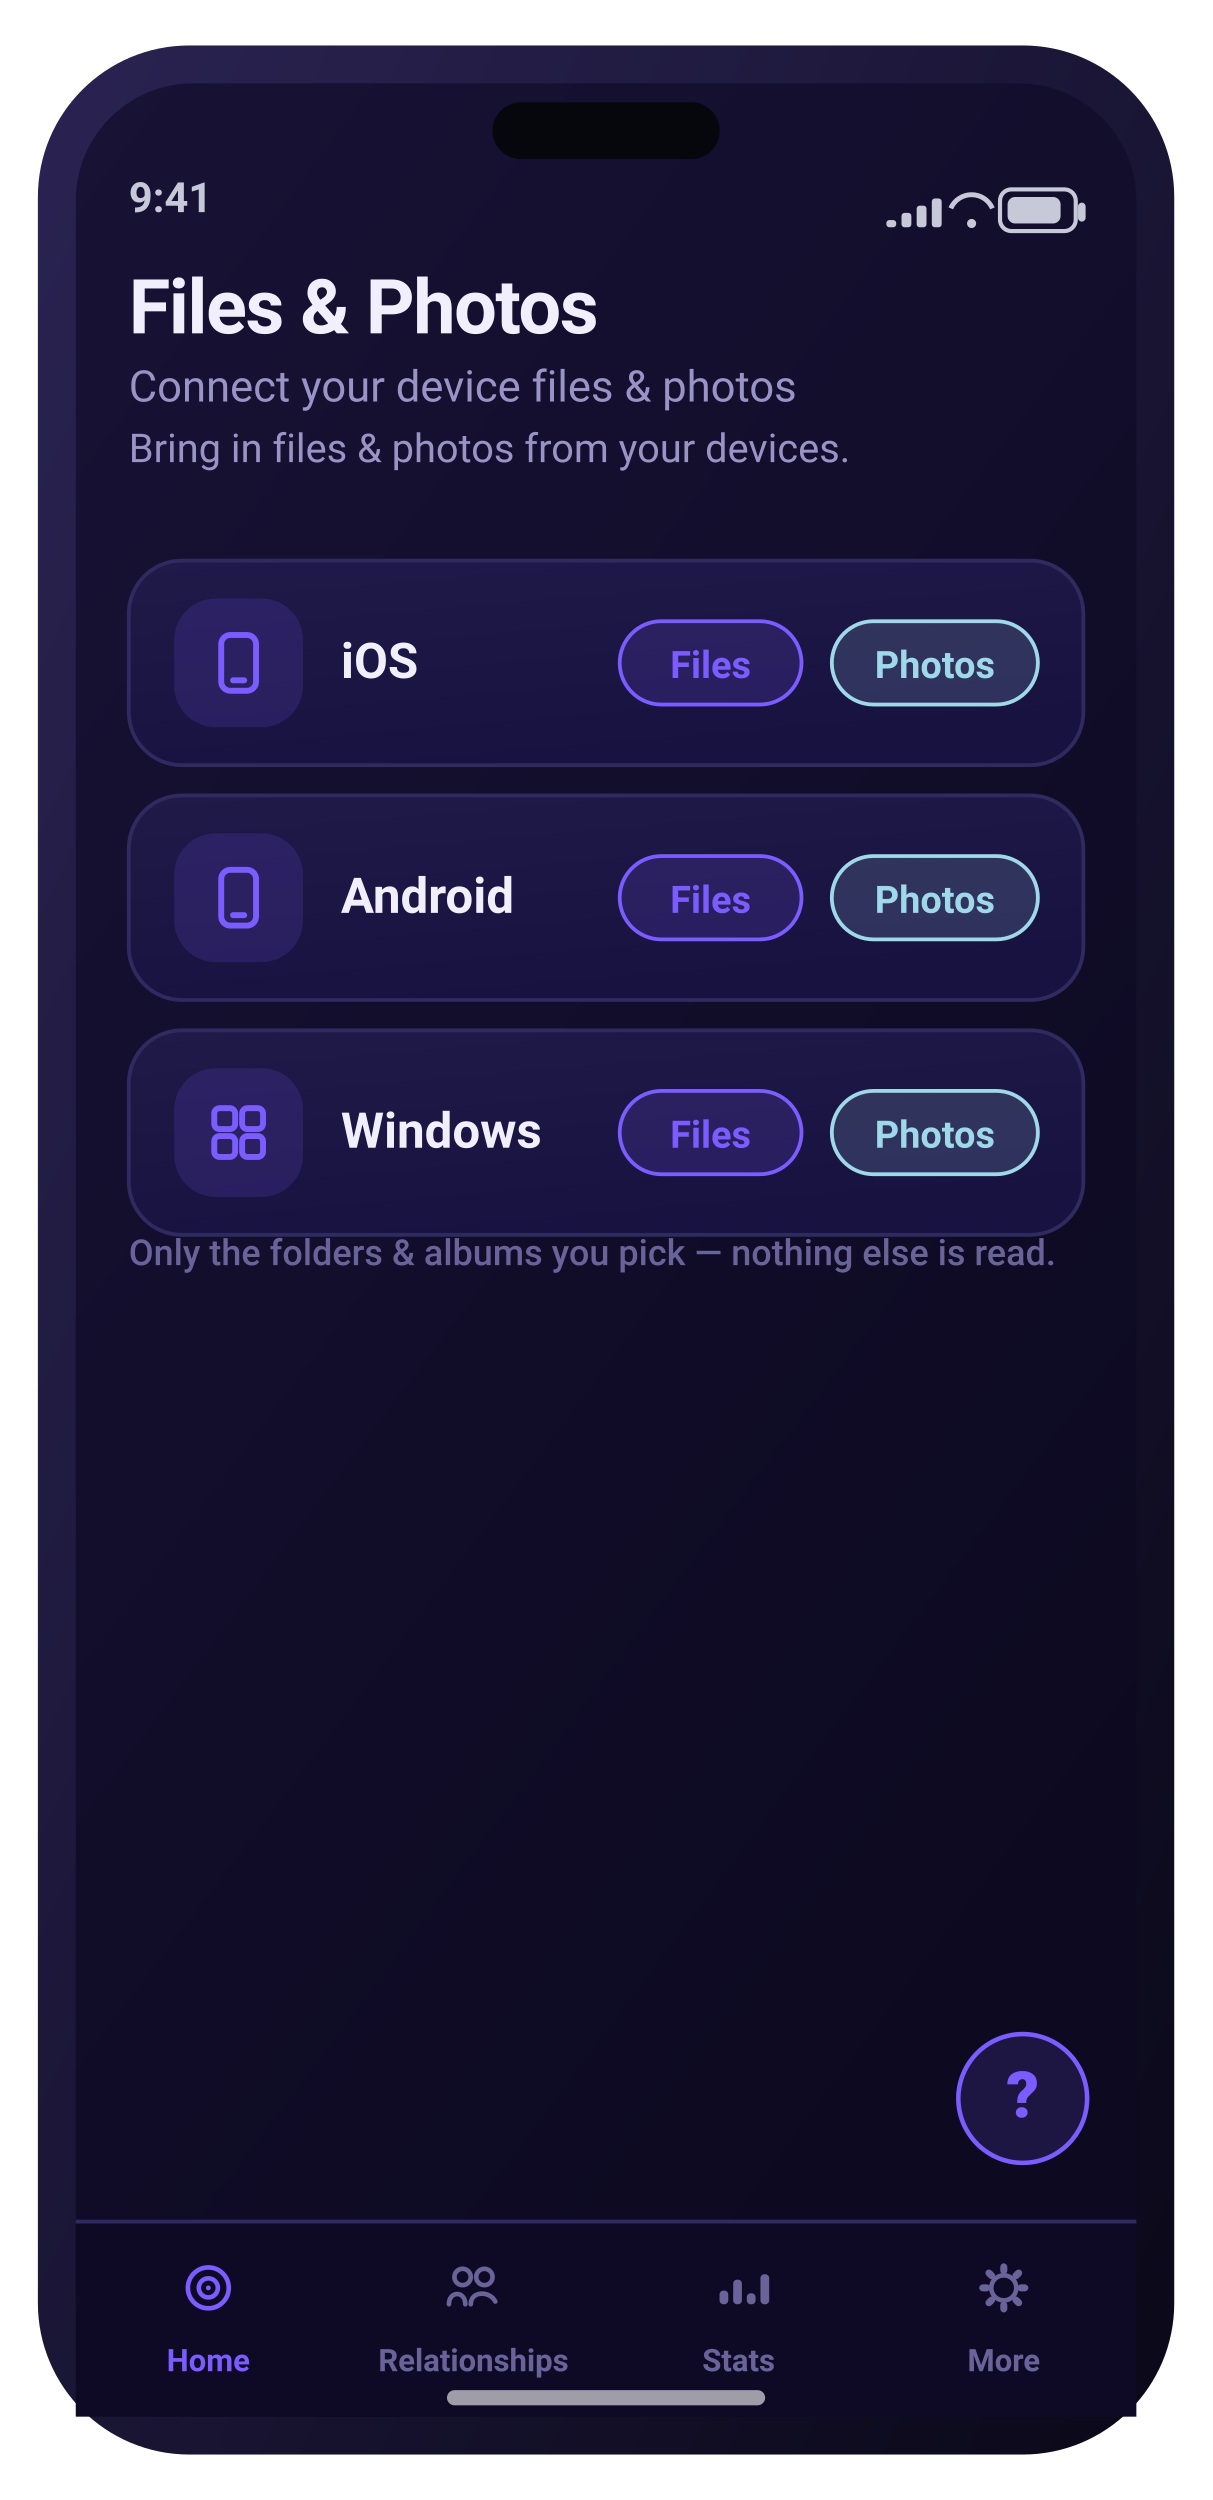
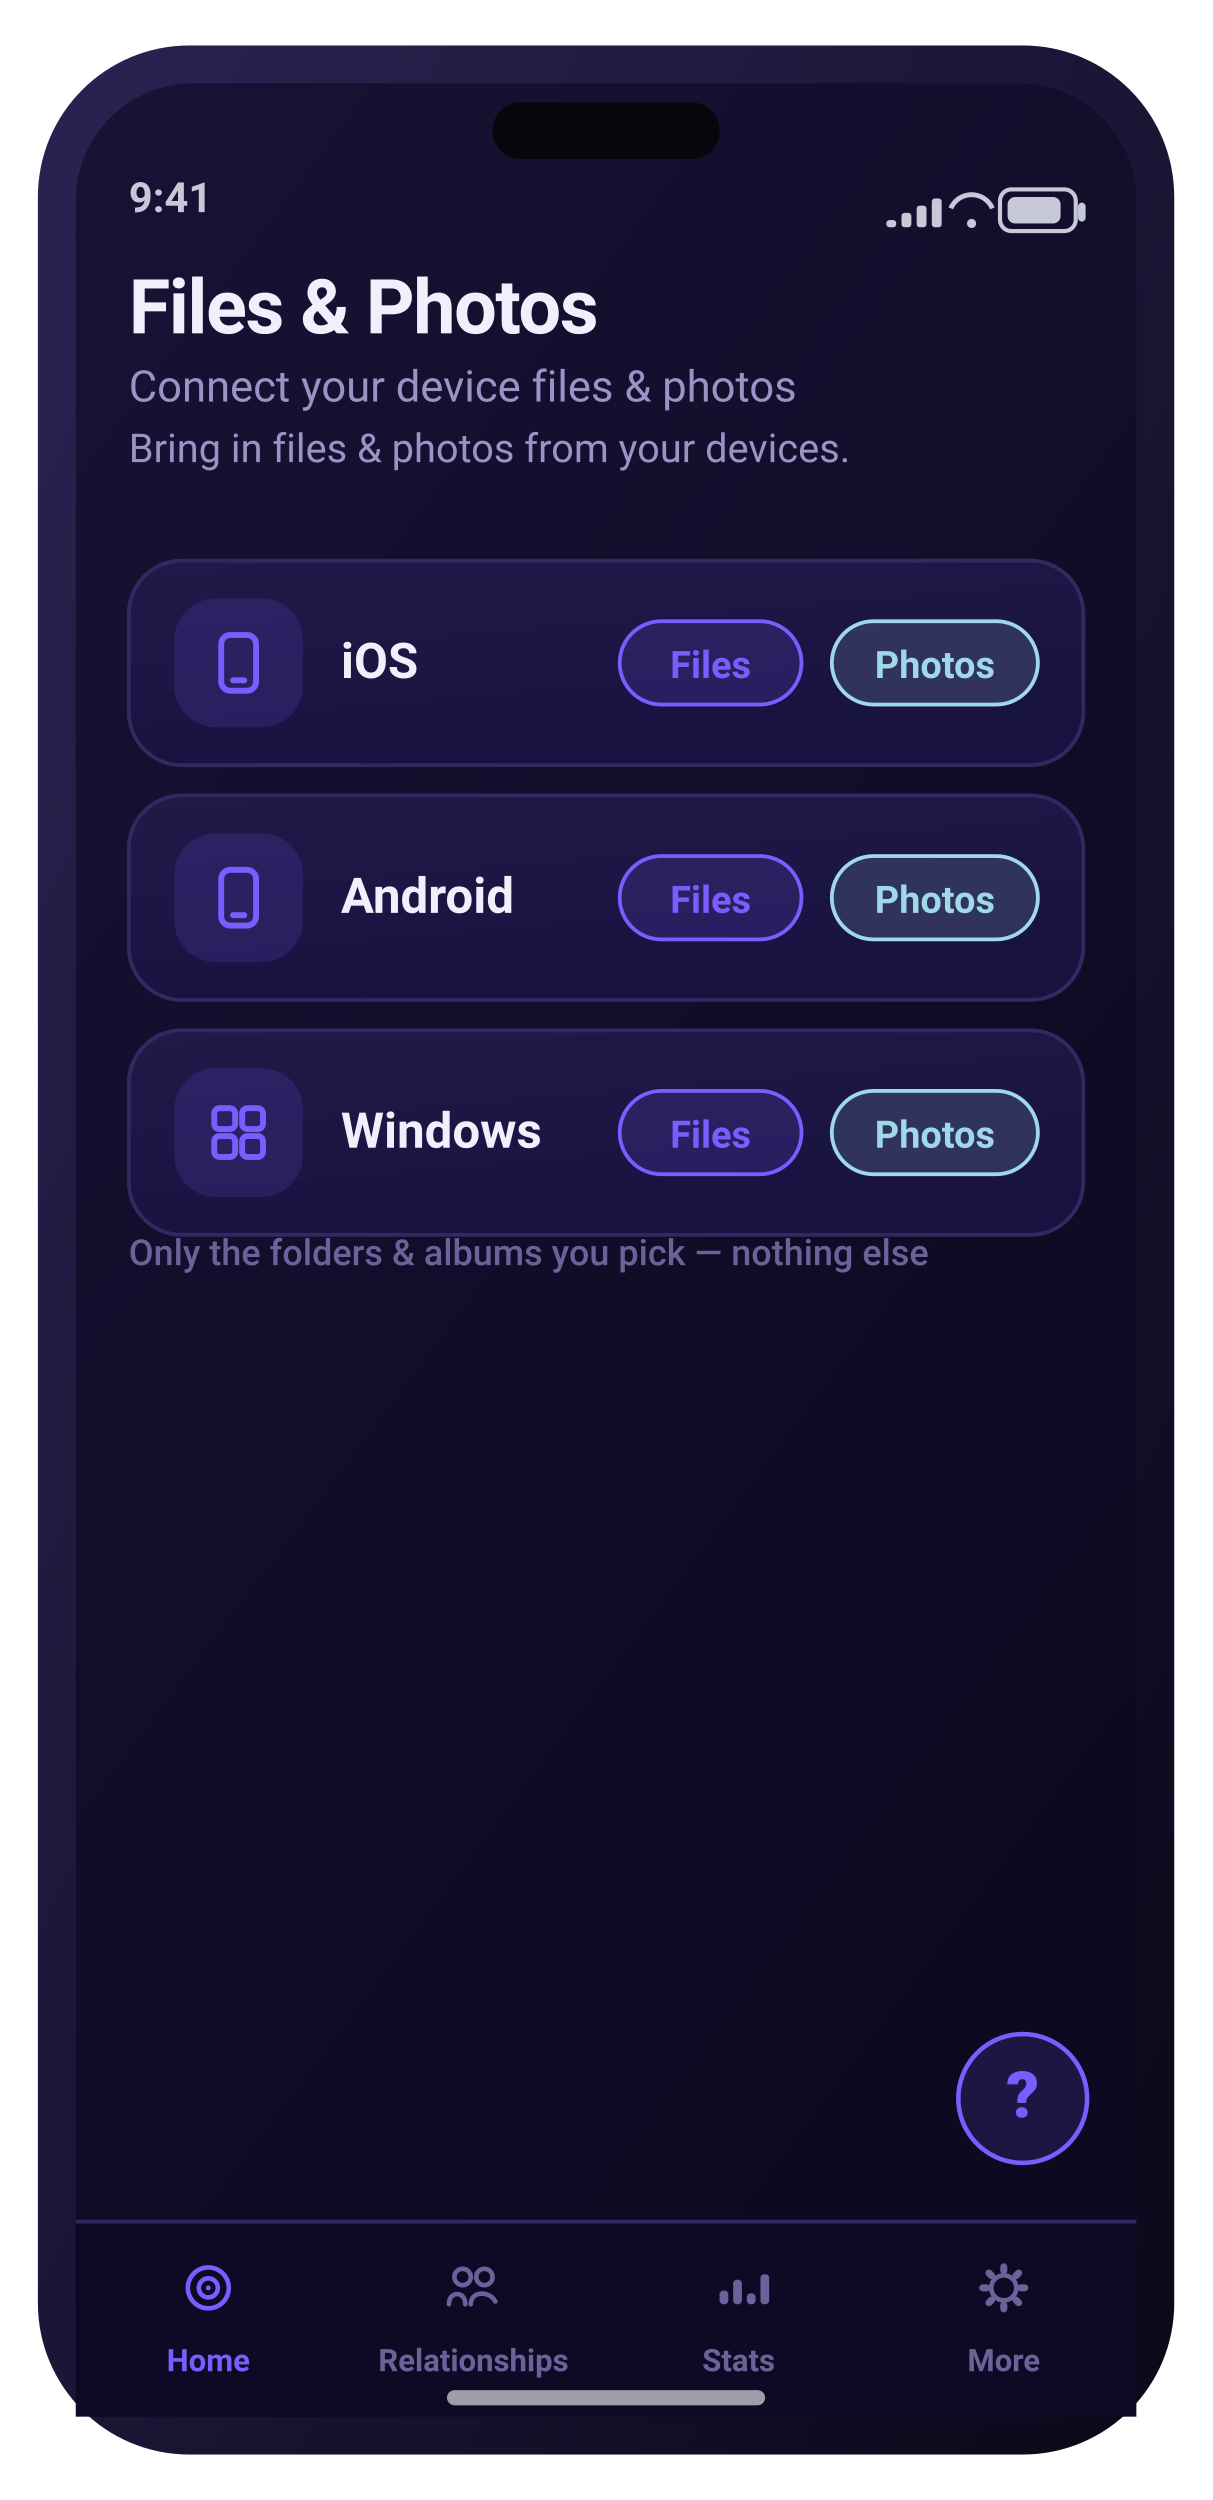
<svg xmlns="http://www.w3.org/2000/svg" width="320" height="660" viewBox="0 0 320 660" role="img" aria-label="Files &amp; Photos screen">
  <defs>
    <linearGradient id="gScr" x1="0" y1="0" x2="0.6" y2="1">
      <stop offset="0" stop-color="#181235" />
      <stop offset="1" stop-color="#0c0920" />
    </linearGradient>
    <linearGradient id="gFrame" x1="0" y1="0" x2="1" y2="1">
      <stop offset="0" stop-color="#2a2352" />
      <stop offset="1" stop-color="#0a0818" />
    </linearGradient>
    <linearGradient id="gCard" x1="0" y1="0" x2="0.4" y2="1">
      <stop offset="0" stop-color="#201a48" />
      <stop offset="1" stop-color="#181240" />
    </linearGradient>
    <linearGradient id="gBrand" x1="0" y1="0" x2="1" y2="0">
      <stop offset="0" stop-color="#7b5cff" />
      <stop offset="1" stop-color="#9d7bff" />
    </linearGradient>
    <linearGradient id="gAmber" x1="0" y1="0" x2="1" y2="0">
      <stop offset="0" stop-color="#ffb84d" />
      <stop offset="1" stop-color="#ffd27a" />
    </linearGradient>
    <linearGradient id="mV" x1="0" y1="0" x2="1" y2="0">
      <stop offset="0" stop-color="#7b5cff" />
      <stop offset="1" stop-color="#9d7bff" />
    </linearGradient>
    <linearGradient id="mA" x1="0" y1="0" x2="1" y2="0">
      <stop offset="0" stop-color="#ffb84d" />
      <stop offset="1" stop-color="#ff9f45" />
    </linearGradient>
    <linearGradient id="mG" x1="0" y1="0" x2="1" y2="0">
      <stop offset="0" stop-color="#5fb87a" />
      <stop offset="1" stop-color="#7bc47f" />
    </linearGradient>
    <linearGradient id="mC" x1="0" y1="0" x2="1" y2="0">
      <stop offset="0" stop-color="#6bb6d6" />
      <stop offset="1" stop-color="#9fd8e8" />
    </linearGradient>
    <radialGradient id="orb" cx="36%" cy="30%" r="78%">
      <stop offset="0" stop-color="#d9ccff" />
      <stop offset="38%" stop-color="#7b5cff" />
      <stop offset="78%" stop-color="#3f3bc0" />
      <stop offset="100%" stop-color="#140f34" />
    </radialGradient>
    <radialGradient id="glow" cx="50%" cy="50%" r="50%">
      <stop offset="0" stop-color="#7b5cff" stop-opacity="0.5" />
      <stop offset="1" stop-color="#7b5cff" stop-opacity="0" />
    </radialGradient>
  </defs>
  <rect x="10.0" y="12.0" width="300.0" height="636.0" rx="40" fill="url(#gFrame)" />
  <rect x="20.0" y="22.0" width="280.0" height="616.0" rx="31" fill="url(#gScr)" />
  <rect x="130.0" y="27.0" width="60.0" height="15.0" rx="7.5" fill="#05070d" />
  <text x="34.0" y="56.0" font-family="-apple-system,BlinkMacSystemFont,'SF Pro Display','SF Pro Text','Segoe UI',Roboto,system-ui,sans-serif" font-size="11" font-weight="600" fill="#c7c9d9" text-anchor="start">9:41</text>
  <rect x="264.0" y="50.0" width="20.0" height="11.0" rx="3" fill="none" stroke="#c7c9d9" stroke-width="1.1" />
  <rect x="266.0" y="52.0" width="14.0" height="7.0" rx="2" fill="#c7c9d9" />
  <rect x="284.6" y="53.5" width="2.0" height="5.0" rx="1" fill="#c7c9d9" />
  <path d="M251 55 a6 6 0 0 1 11 0" fill="none" stroke="#c7c9d9" stroke-width="1.3" />
  <circle cx="256.5" cy="59" r="1.2" fill="#c7c9d9" />
  <rect x="234.0" y="58.1" width="2.6" height="1.9" rx="0.8" fill="#c7c9d9" />
  <rect x="238.0" y="56.2" width="2.6" height="3.8" rx="0.8" fill="#c7c9d9" />
  <rect x="242.0" y="54.3" width="2.6" height="5.7" rx="0.8" fill="#c7c9d9" />
  <rect x="246.0" y="52.4" width="2.6" height="7.6" rx="0.8" fill="#c7c9d9" />
  <text x="34.0" y="88.0" font-family="-apple-system,BlinkMacSystemFont,'SF Pro Display','SF Pro Text','Segoe UI',Roboto,system-ui,sans-serif" font-size="20" font-weight="700" fill="#f2effc" text-anchor="start" letter-spacing="-0.4">Files &amp; Photos</text>
  <text x="34.0" y="106.0" font-family="-apple-system,BlinkMacSystemFont,'SF Pro Display','SF Pro Text','Segoe UI',Roboto,system-ui,sans-serif" font-size="11.5" font-weight="400" fill="#9a93c6" text-anchor="start">Connect your device files &amp; photos</text>
  <text x="34.0" y="122.0" font-family="-apple-system,BlinkMacSystemFont,'SF Pro Display','SF Pro Text','Segoe UI',Roboto,system-ui,sans-serif" font-size="10.5" font-weight="400" fill="#9a93c6" text-anchor="start">Bring in files &amp; photos from your devices.</text>
  <rect x="34.0" y="148.0" width="252.0" height="54.0" rx="14" fill="url(#gCard)" stroke="#302a60" stroke-width="1" />
  <rect x="46.0" y="158.0" width="34.0" height="34.0" rx="11" fill="rgba(123,92,255,0.16)" />
  <rect x="58.4" y="167.64" width="9.2" height="14.72" rx="2.4" fill="none" stroke="#7b5cff" stroke-width="1.56" stroke-linecap="round" stroke-linejoin="round" />
  <path d="M61.528 179.6 h2.944" fill="none" stroke="#7b5cff" stroke-width="1.56" stroke-linecap="round" stroke-linejoin="round" />
  <text x="90.0" y="179.0" font-family="-apple-system,BlinkMacSystemFont,'SF Pro Display','SF Pro Text','Segoe UI',Roboto,system-ui,sans-serif" font-size="13" font-weight="700" fill="#f2effc" text-anchor="start">iOS</text>
  <rect x="219.6" y="164.0" width="54.4" height="22.0" rx="11" fill="rgba(159,216,232,0.16)" stroke="#9fd8e8" stroke-width="1" />
  <text x="246.8" y="179.0" font-family="-apple-system,BlinkMacSystemFont,'SF Pro Display','SF Pro Text','Segoe UI',Roboto,system-ui,sans-serif" font-size="10" font-weight="700" fill="#9fd8e8" text-anchor="middle">Photos</text>
  <rect x="163.6" y="164.0" width="48.0" height="22.0" rx="11" fill="rgba(123,92,255,0.16)" stroke="#7b5cff" stroke-width="1" />
  <text x="187.6" y="179.0" font-family="-apple-system,BlinkMacSystemFont,'SF Pro Display','SF Pro Text','Segoe UI',Roboto,system-ui,sans-serif" font-size="10" font-weight="700" fill="#7b5cff" text-anchor="middle">Files</text>
  <rect x="34.0" y="210.0" width="252.0" height="54.0" rx="14" fill="url(#gCard)" stroke="#302a60" stroke-width="1" />
  <rect x="46.0" y="220.0" width="34.0" height="34.0" rx="11" fill="rgba(123,92,255,0.16)" />
  <rect x="58.4" y="229.64" width="9.2" height="14.72" rx="2.4" fill="none" stroke="#7b5cff" stroke-width="1.56" stroke-linecap="round" stroke-linejoin="round" />
  <path d="M61.528 241.6 h2.944" fill="none" stroke="#7b5cff" stroke-width="1.56" stroke-linecap="round" stroke-linejoin="round" />
  <text x="90.0" y="241.0" font-family="-apple-system,BlinkMacSystemFont,'SF Pro Display','SF Pro Text','Segoe UI',Roboto,system-ui,sans-serif" font-size="13" font-weight="700" fill="#f2effc" text-anchor="start">Android</text>
  <rect x="219.6" y="226.0" width="54.4" height="22.0" rx="11" fill="rgba(159,216,232,0.16)" stroke="#9fd8e8" stroke-width="1" />
  <text x="246.8" y="241.0" font-family="-apple-system,BlinkMacSystemFont,'SF Pro Display','SF Pro Text','Segoe UI',Roboto,system-ui,sans-serif" font-size="10" font-weight="700" fill="#9fd8e8" text-anchor="middle">Photos</text>
  <rect x="163.6" y="226.0" width="48.0" height="22.0" rx="11" fill="rgba(123,92,255,0.16)" stroke="#7b5cff" stroke-width="1" />
  <text x="187.6" y="241.0" font-family="-apple-system,BlinkMacSystemFont,'SF Pro Display','SF Pro Text','Segoe UI',Roboto,system-ui,sans-serif" font-size="10" font-weight="700" fill="#7b5cff" text-anchor="middle">Files</text>
  <rect x="34.0" y="272.0" width="252.0" height="54.0" rx="14" fill="url(#gCard)" stroke="#302a60" stroke-width="1" />
  <rect x="46.0" y="282.0" width="34.0" height="34.0" rx="11" fill="rgba(123,92,255,0.16)" />
  <rect x="56.56" y="292.56" width="5.52" height="5.52" rx="1.4" fill="none" stroke="#7b5cff" stroke-width="1.56" stroke-linecap="round" stroke-linejoin="round" />
  <rect x="63.92" y="292.56" width="5.52" height="5.52" rx="1.4" fill="none" stroke="#7b5cff" stroke-width="1.56" stroke-linecap="round" stroke-linejoin="round" />
  <rect x="56.56" y="299.92" width="5.52" height="5.52" rx="1.4" fill="none" stroke="#7b5cff" stroke-width="1.56" stroke-linecap="round" stroke-linejoin="round" />
  <rect x="63.92" y="299.92" width="5.52" height="5.52" rx="1.4" fill="none" stroke="#7b5cff" stroke-width="1.56" stroke-linecap="round" stroke-linejoin="round" />
  <text x="90.0" y="303.0" font-family="-apple-system,BlinkMacSystemFont,'SF Pro Display','SF Pro Text','Segoe UI',Roboto,system-ui,sans-serif" font-size="13" font-weight="700" fill="#f2effc" text-anchor="start">Windows</text>
  <rect x="219.6" y="288.0" width="54.4" height="22.0" rx="11" fill="rgba(159,216,232,0.16)" stroke="#9fd8e8" stroke-width="1" />
  <text x="246.8" y="303.0" font-family="-apple-system,BlinkMacSystemFont,'SF Pro Display','SF Pro Text','Segoe UI',Roboto,system-ui,sans-serif" font-size="10" font-weight="700" fill="#9fd8e8" text-anchor="middle">Photos</text>
  <rect x="163.6" y="288.0" width="48.0" height="22.0" rx="11" fill="rgba(123,92,255,0.16)" stroke="#7b5cff" stroke-width="1" />
  <text x="187.6" y="303.0" font-family="-apple-system,BlinkMacSystemFont,'SF Pro Display','SF Pro Text','Segoe UI',Roboto,system-ui,sans-serif" font-size="10" font-weight="700" fill="#7b5cff" text-anchor="middle">Files</text>
-   <text x="34.0" y="334.0" font-family="-apple-system,BlinkMacSystemFont,'SF Pro Display','SF Pro Text','Segoe UI',Roboto,system-ui,sans-serif" font-size="9.5" font-weight="500" fill="#6a6399" text-anchor="start">Only the folders &amp; albums you pick — nothing else is read.</text>
+   <text x="34.0" y="334.0" font-family="-apple-system,BlinkMacSystemFont,'SF Pro Display','SF Pro Text','Segoe UI',Roboto,system-ui,sans-serif" font-size="9.5" font-weight="500" fill="#6a6399" text-anchor="start">Only the folders &amp; albums you pick — nothing else</text>
  <rect x="20.0" y="586.0" width="280.0" height="52.0" rx="0" fill="#0e0a26" />
  <rect x="20" y="586" width="280" height="1" fill="#302a60" />
  <circle cx="55.0" cy="604" r="5.4" fill="none" stroke="#7b5cff" stroke-width="1.22" stroke-linecap="round" stroke-linejoin="round" />
  <circle cx="55.0" cy="604" r="2.52" fill="none" stroke="#7b5cff" stroke-width="1.22" stroke-linecap="round" stroke-linejoin="round" />
  <circle cx="55.0" cy="604" r="0.648" fill="#7b5cff" />
  <text x="55.0" y="626.0" font-family="-apple-system,BlinkMacSystemFont,'SF Pro Display','SF Pro Text','Segoe UI',Roboto,system-ui,sans-serif" font-size="8.2" font-weight="600" fill="#7b5cff" text-anchor="middle">Home</text>
  <circle cx="122.12" cy="601.12" r="2.16" fill="none" stroke="#6a6399" stroke-width="1.22" stroke-linecap="round" stroke-linejoin="round" />
  <circle cx="127.88" cy="601.12" r="2.16" fill="none" stroke="#6a6399" stroke-width="1.22" stroke-linecap="round" stroke-linejoin="round" />
  <path d="M118.52 608.32 c0 -3.6 4.32 -3.6 4.32 0 M124.28 608.32 c0 -3.6 5.04 -3.6 6.48 -0.72" fill="none" stroke="#6a6399" stroke-width="1.22" stroke-linecap="round" stroke-linejoin="round" />
  <text x="125.0" y="626.0" font-family="-apple-system,BlinkMacSystemFont,'SF Pro Display','SF Pro Text','Segoe UI',Roboto,system-ui,sans-serif" font-size="8.2" font-weight="600" fill="#6a6399" text-anchor="middle">Relationships</text>
  <rect x="189.96" y="604.72" width="2.304" height="3.6" rx="1" fill="#6a6399" />
  <rect x="193.56" y="601.84" width="2.304" height="6.48" rx="1" fill="#6a6399" />
  <rect x="197.16" y="605.44" width="2.304" height="2.88" rx="1" fill="#6a6399" />
  <rect x="200.76" y="600.4" width="2.304" height="7.92" rx="1" fill="#6a6399" />
  <text x="195.0" y="626.0" font-family="-apple-system,BlinkMacSystemFont,'SF Pro Display','SF Pro Text','Segoe UI',Roboto,system-ui,sans-serif" font-size="8.2" font-weight="600" fill="#6a6399" text-anchor="middle">Stats</text>
  <rect x="264.064" y="597.52" width="1.872" height="2.88" rx="1" transform="rotate(0 265.0 604)" fill="#6a6399" />
  <rect x="264.064" y="597.52" width="1.872" height="2.88" rx="1" transform="rotate(45 265.0 604)" fill="#6a6399" />
  <rect x="264.064" y="597.52" width="1.872" height="2.88" rx="1" transform="rotate(90 265.0 604)" fill="#6a6399" />
  <rect x="264.064" y="597.52" width="1.872" height="2.88" rx="1" transform="rotate(135 265.0 604)" fill="#6a6399" />
  <rect x="264.064" y="597.52" width="1.872" height="2.88" rx="1" transform="rotate(180 265.0 604)" fill="#6a6399" />
  <rect x="264.064" y="597.52" width="1.872" height="2.88" rx="1" transform="rotate(225 265.0 604)" fill="#6a6399" />
  <rect x="264.064" y="597.52" width="1.872" height="2.88" rx="1" transform="rotate(270 265.0 604)" fill="#6a6399" />
  <rect x="264.064" y="597.52" width="1.872" height="2.88" rx="1" transform="rotate(315 265.0 604)" fill="#6a6399" />
  <circle cx="265.0" cy="604" r="3.312" fill="none" stroke="#6a6399" stroke-width="1.22" stroke-linecap="round" stroke-linejoin="round" />
  <text x="265.0" y="626.0" font-family="-apple-system,BlinkMacSystemFont,'SF Pro Display','SF Pro Text','Segoe UI',Roboto,system-ui,sans-serif" font-size="8.2" font-weight="600" fill="#6a6399" text-anchor="middle">More</text>
  <circle cx="270" cy="554" r="17" fill="rgba(123,92,255,0.16)" stroke="#7b5cff" stroke-width="1.2" />
  <text x="270.0" y="559.0" font-family="-apple-system,BlinkMacSystemFont,'SF Pro Display','SF Pro Text','Segoe UI',Roboto,system-ui,sans-serif" font-size="17" font-weight="800" fill="#7b5cff" text-anchor="middle">?</text>
  <rect x="118.0" y="631.0" width="84.0" height="4.0" rx="2" fill="rgba(255,255,255,0.6)" />
</svg>
